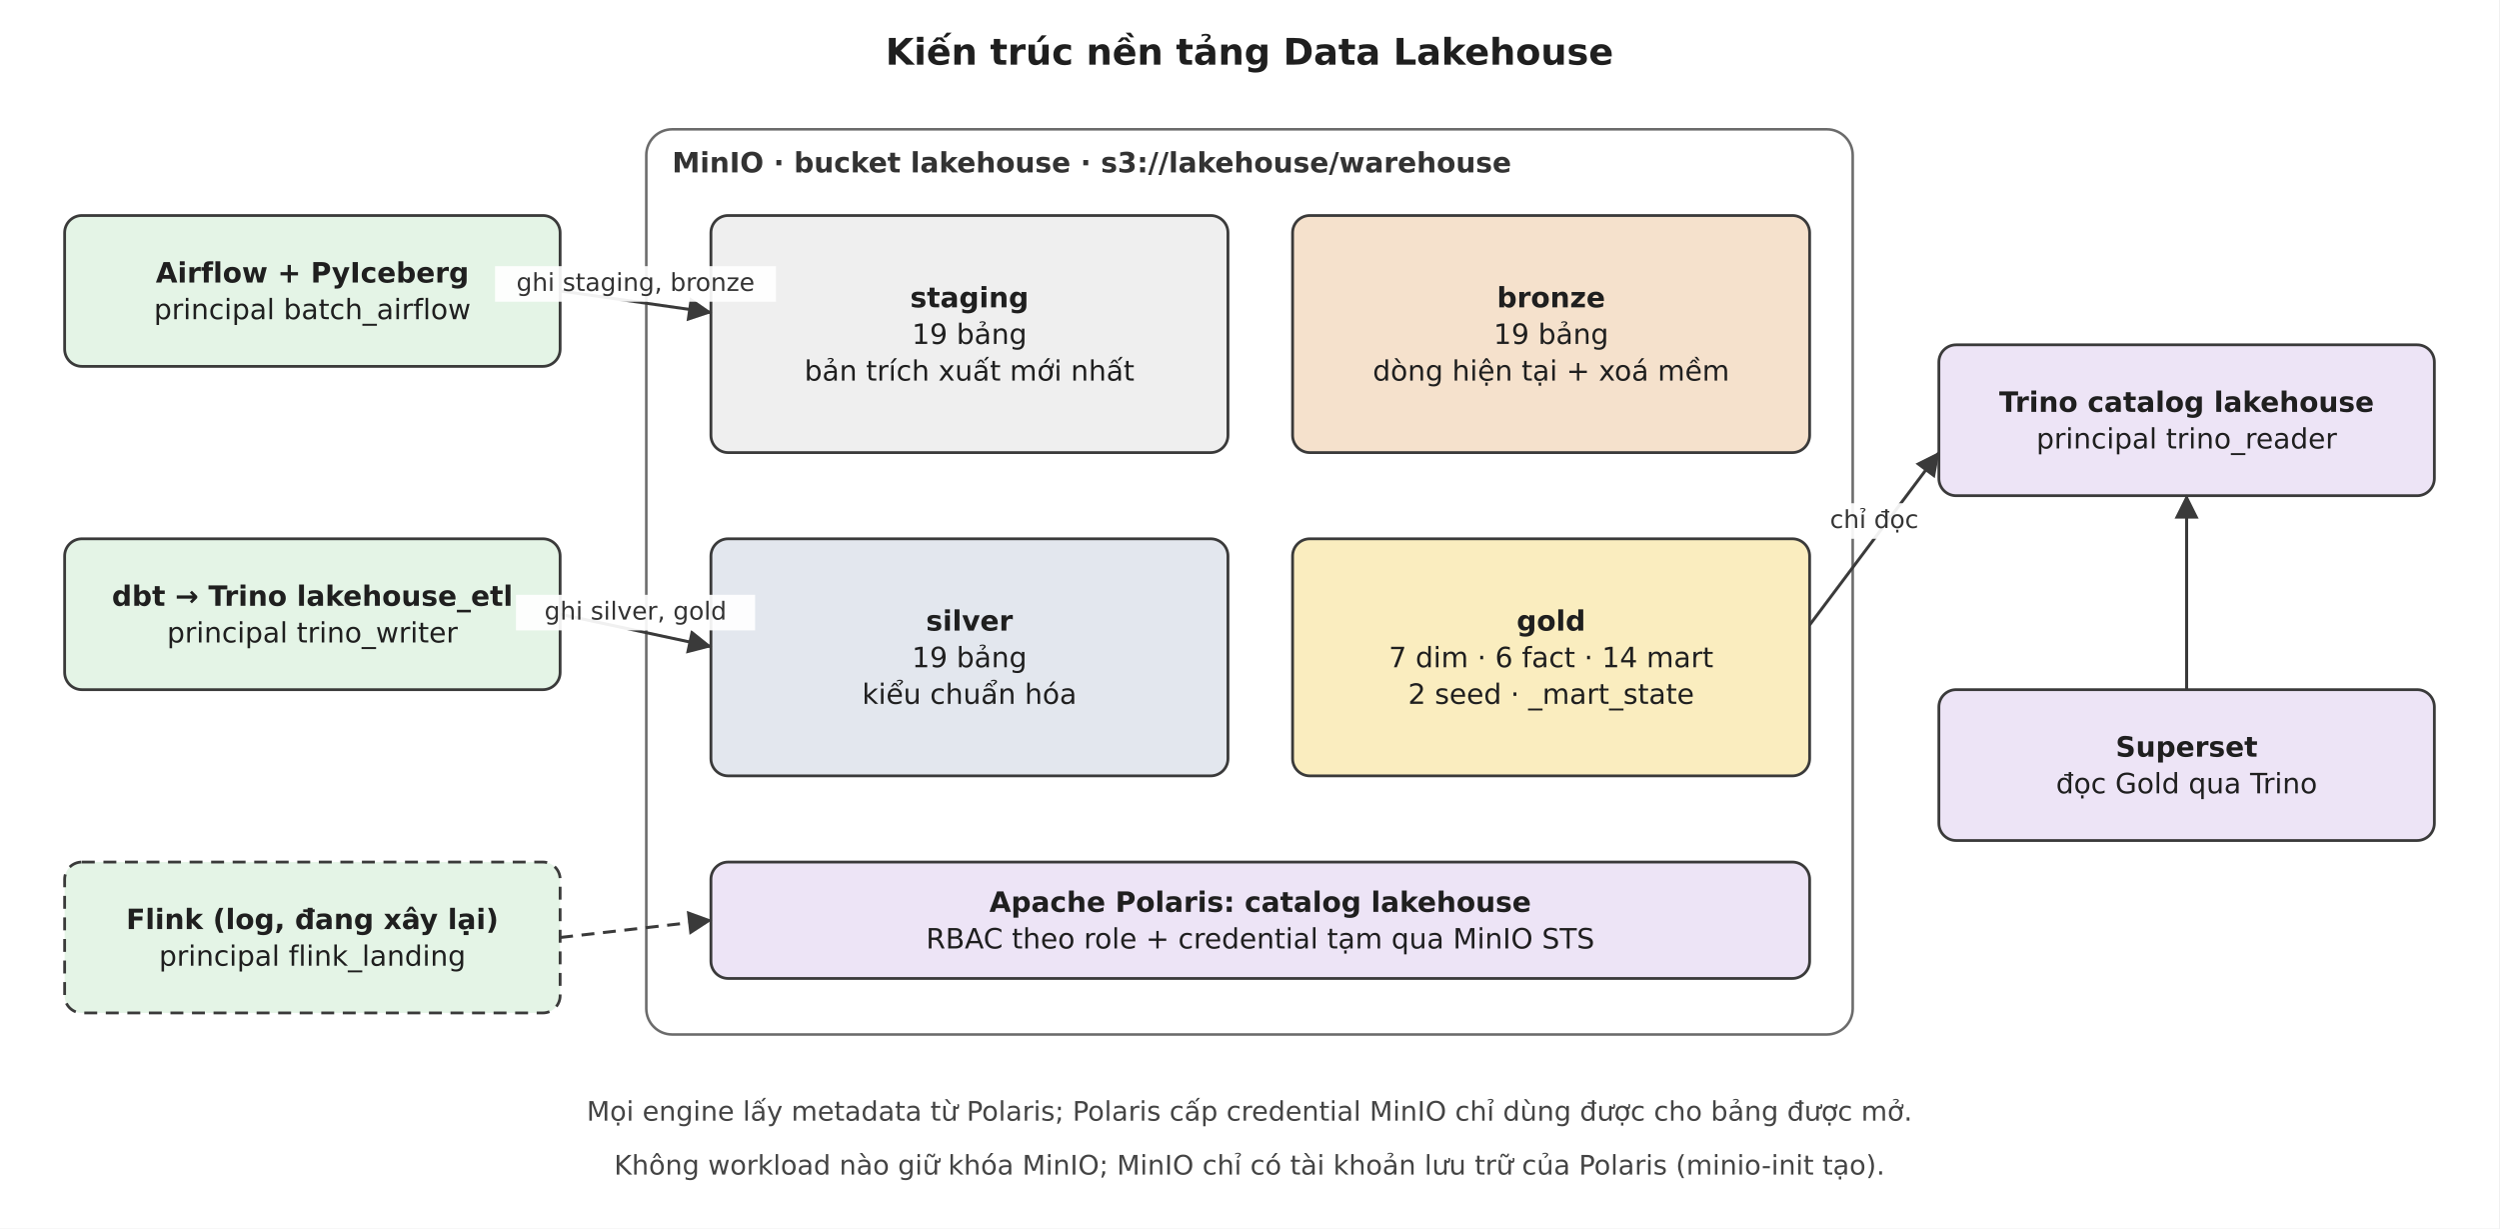
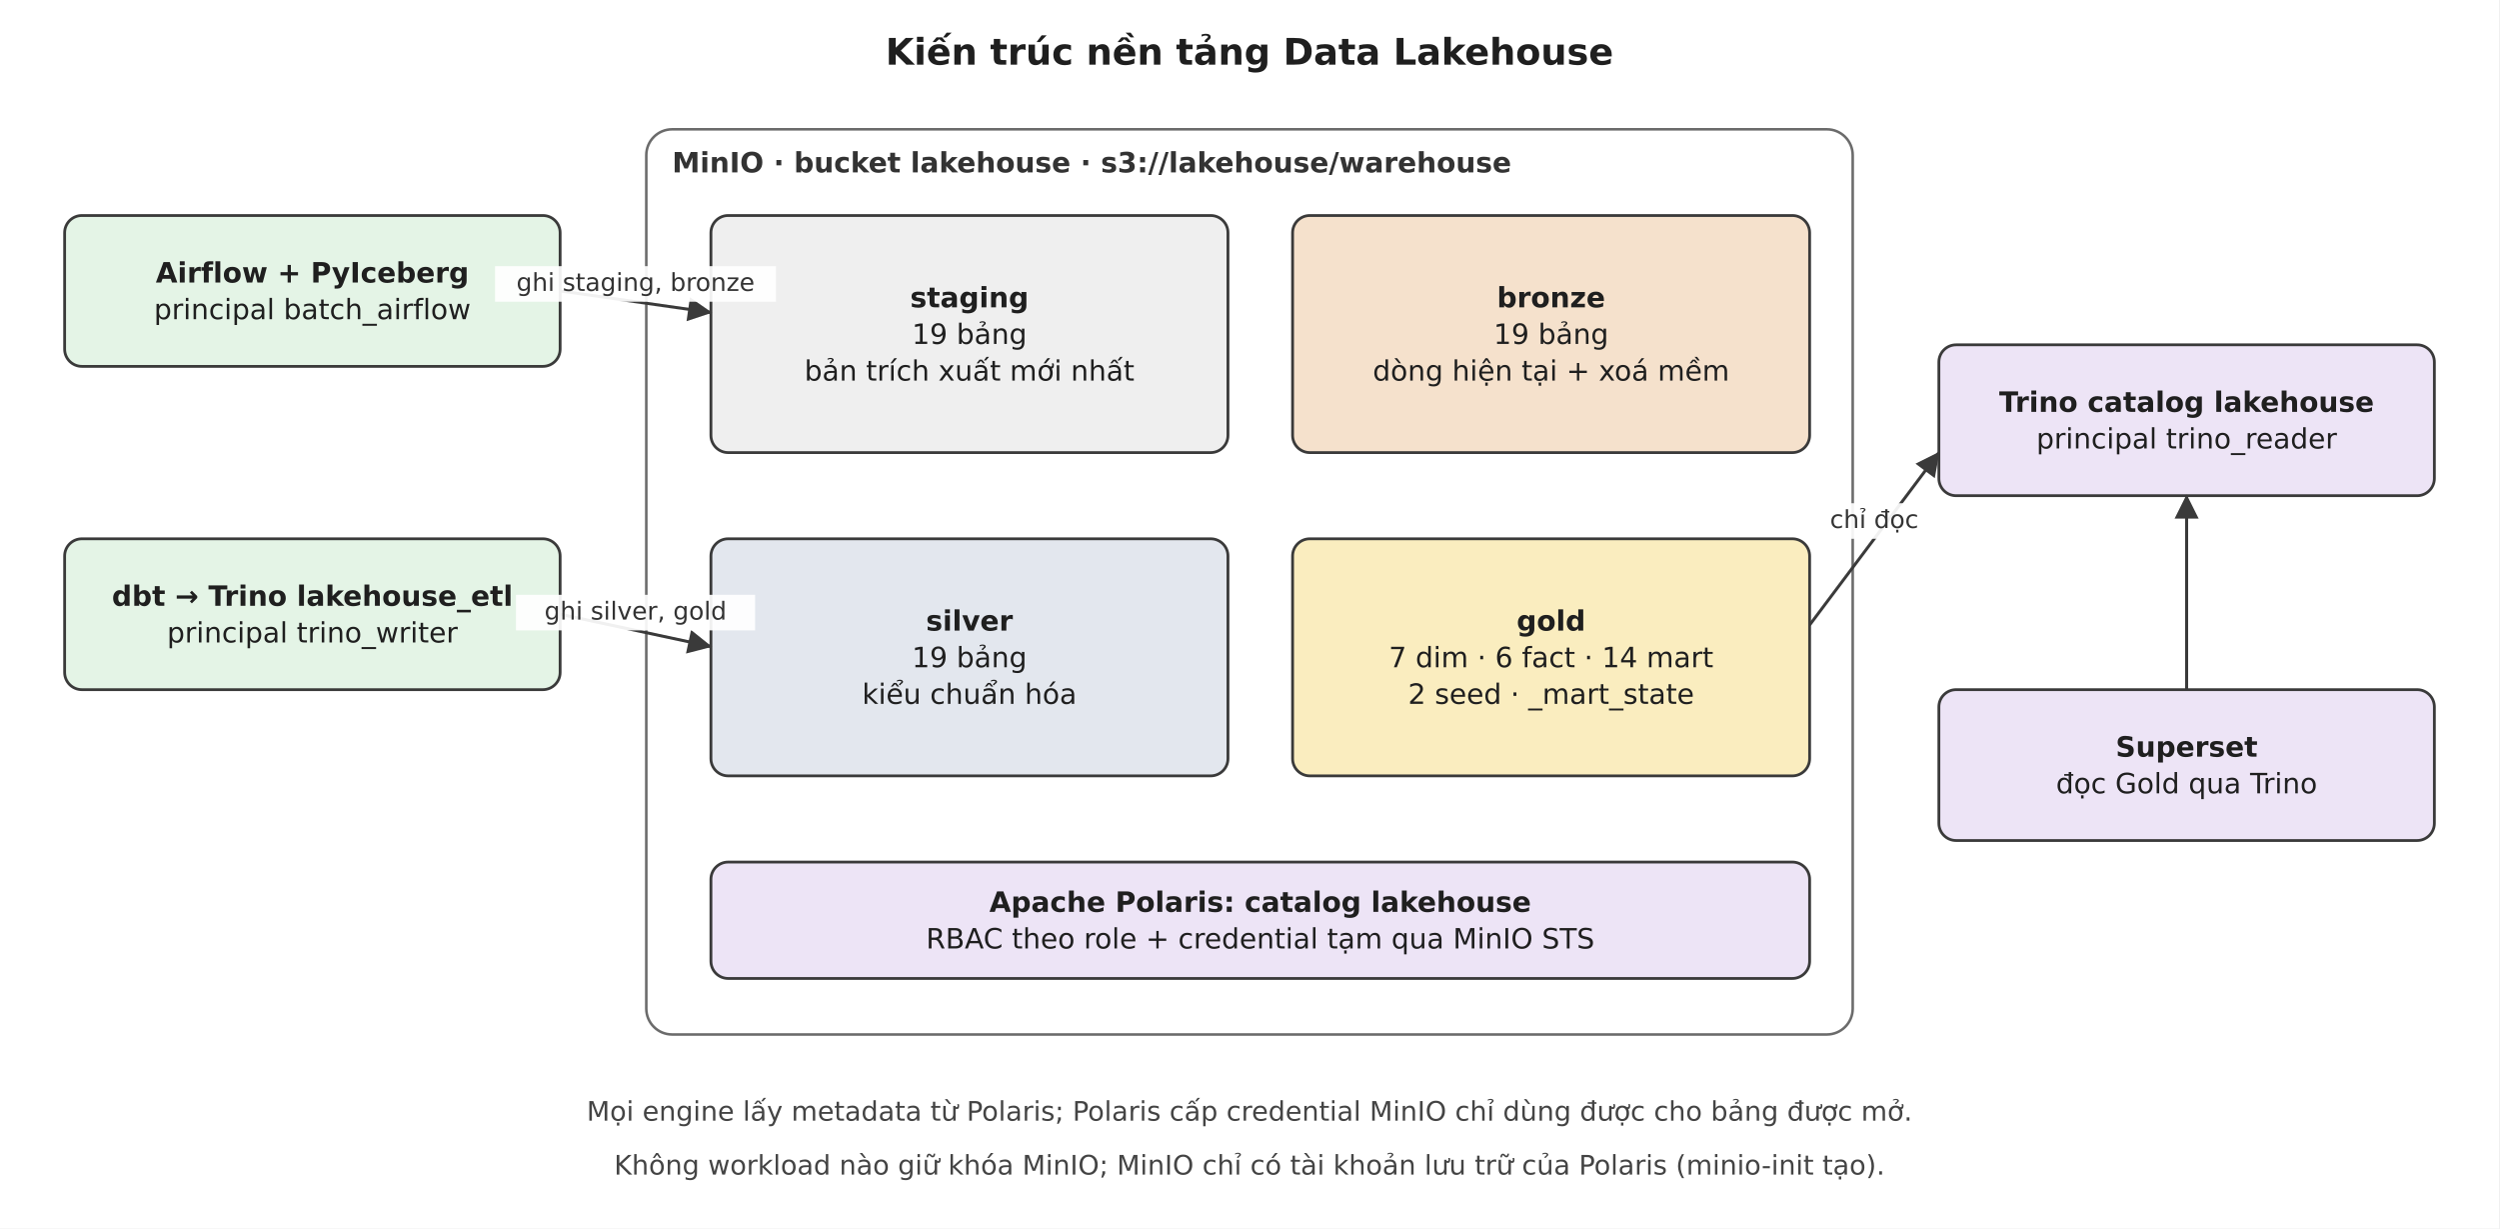
<svg xmlns="http://www.w3.org/2000/svg" width="1160" height="570" viewBox="0 0 1160 570">
  <defs>
    <marker id="arrow" viewBox="0 0 10 10" refX="9.5" refY="5" markerWidth="8" markerHeight="8" orient="auto-start-reverse">
      <path d="M 0 0 L 10 5 L 0 10 z" fill="#3A3A3A" />
    </marker>
    <marker id="arrow-start" viewBox="0 0 10 10" refX="0.5" refY="5" markerWidth="8" markerHeight="8" orient="auto">
      <path d="M 10 0 L 0 5 L 10 10 z" fill="#3A3A3A" />
    </marker>
  </defs>
  <rect width="100%" height="100%" fill="#FFFFFF" />
  <text x="580.0" y="30.0" font-family="DejaVu Sans, Arial, Helvetica, sans-serif" font-size="17" font-weight="bold" text-anchor="middle" fill="#1F1F1F">Kiến trúc nền tảng Data Lakehouse</text>
  <rect x="300" y="60" width="560" height="420" rx="12" fill="#FFFFFF" fill-opacity="0.45" stroke="#6B6B6B" stroke-width="1.2" />
  <text x="312.0" y="80.0" font-family="DejaVu Sans, Arial, Helvetica, sans-serif" font-size="13" font-weight="bold" text-anchor="start" fill="#333333">MinIO · bucket lakehouse · s3://lakehouse/warehouse</text>
  <rect x="330" y="100" width="240" height="110" rx="8" fill="#EFEFEF" stroke="#3A3A3A" stroke-width="1.3" />
  <text x="450.0" y="142.6" font-family="DejaVu Sans, Arial, Helvetica, sans-serif" font-size="13" font-weight="bold" text-anchor="middle" fill="#1F1F1F">staging</text>
  <text x="450.0" y="159.6" font-family="DejaVu Sans, Arial, Helvetica, sans-serif" font-size="13" font-weight="normal" text-anchor="middle" fill="#1F1F1F">19 bảng</text>
  <text x="450.0" y="176.6" font-family="DejaVu Sans, Arial, Helvetica, sans-serif" font-size="13" font-weight="normal" text-anchor="middle" fill="#1F1F1F">bản trích xuất mới nhất</text>
  <rect x="600" y="100" width="240" height="110" rx="8" fill="#F5E1CC" stroke="#3A3A3A" stroke-width="1.3" />
  <text x="720.0" y="142.6" font-family="DejaVu Sans, Arial, Helvetica, sans-serif" font-size="13" font-weight="bold" text-anchor="middle" fill="#1F1F1F">bronze</text>
  <text x="720.0" y="159.6" font-family="DejaVu Sans, Arial, Helvetica, sans-serif" font-size="13" font-weight="normal" text-anchor="middle" fill="#1F1F1F">19 bảng</text>
  <text x="720.0" y="176.6" font-family="DejaVu Sans, Arial, Helvetica, sans-serif" font-size="13" font-weight="normal" text-anchor="middle" fill="#1F1F1F">dòng hiện tại + xoá mềm</text>
  <rect x="330" y="250" width="240" height="110" rx="8" fill="#E3E7EE" stroke="#3A3A3A" stroke-width="1.3" />
  <text x="450.0" y="292.6" font-family="DejaVu Sans, Arial, Helvetica, sans-serif" font-size="13" font-weight="bold" text-anchor="middle" fill="#1F1F1F">silver</text>
  <text x="450.0" y="309.6" font-family="DejaVu Sans, Arial, Helvetica, sans-serif" font-size="13" font-weight="normal" text-anchor="middle" fill="#1F1F1F">19 bảng</text>
  <text x="450.0" y="326.6" font-family="DejaVu Sans, Arial, Helvetica, sans-serif" font-size="13" font-weight="normal" text-anchor="middle" fill="#1F1F1F">kiểu chuẩn hóa</text>
  <rect x="600" y="250" width="240" height="110" rx="8" fill="#FAEDBF" stroke="#3A3A3A" stroke-width="1.3" />
  <text x="720.0" y="292.6" font-family="DejaVu Sans, Arial, Helvetica, sans-serif" font-size="13" font-weight="bold" text-anchor="middle" fill="#1F1F1F">gold</text>
  <text x="720.0" y="309.6" font-family="DejaVu Sans, Arial, Helvetica, sans-serif" font-size="13" font-weight="normal" text-anchor="middle" fill="#1F1F1F">7 dim · 6 fact · 14 mart</text>
  <text x="720.0" y="326.6" font-family="DejaVu Sans, Arial, Helvetica, sans-serif" font-size="13" font-weight="normal" text-anchor="middle" fill="#1F1F1F">2 seed · _mart_state</text>
  <rect x="330" y="400" width="510" height="54" rx="8" fill="#EDE4F6" stroke="#3A3A3A" stroke-width="1.3" />
  <text x="585.0" y="423.1" font-family="DejaVu Sans, Arial, Helvetica, sans-serif" font-size="13" font-weight="bold" text-anchor="middle" fill="#1F1F1F">Apache Polaris: catalog lakehouse</text>
  <text x="585.0" y="440.1" font-family="DejaVu Sans, Arial, Helvetica, sans-serif" font-size="13" font-weight="normal" text-anchor="middle" fill="#1F1F1F">RBAC theo role + credential tạm qua MinIO STS</text>
  <rect x="30" y="100" width="230" height="70" rx="8" fill="#E4F4E6" stroke="#3A3A3A" stroke-width="1.3" />
  <text x="145.0" y="131.1" font-family="DejaVu Sans, Arial, Helvetica, sans-serif" font-size="13" font-weight="bold" text-anchor="middle" fill="#1F1F1F">Airflow + PyIceberg</text>
  <text x="145.0" y="148.1" font-family="DejaVu Sans, Arial, Helvetica, sans-serif" font-size="13" font-weight="normal" text-anchor="middle" fill="#1F1F1F">principal batch_airflow</text>
  <rect x="30" y="250" width="230" height="70" rx="8" fill="#E4F4E6" stroke="#3A3A3A" stroke-width="1.3" />
  <text x="145.0" y="281.1" font-family="DejaVu Sans, Arial, Helvetica, sans-serif" font-size="13" font-weight="bold" text-anchor="middle" fill="#1F1F1F">dbt → Trino lakehouse_etl</text>
  <text x="145.0" y="298.1" font-family="DejaVu Sans, Arial, Helvetica, sans-serif" font-size="13" font-weight="normal" text-anchor="middle" fill="#1F1F1F">principal trino_writer</text>
-   <rect x="30" y="400" width="230" height="70" rx="8" fill="#E4F4E6" stroke="#3A3A3A" stroke-width="1.3" stroke-dasharray="6 4" />
-   <text x="145.0" y="431.1" font-family="DejaVu Sans, Arial, Helvetica, sans-serif" font-size="13" font-weight="bold" text-anchor="middle" fill="#1F1F1F">Flink (log, đang xây lại)</text>
-   <text x="145.0" y="448.1" font-family="DejaVu Sans, Arial, Helvetica, sans-serif" font-size="13" font-weight="normal" text-anchor="middle" fill="#1F1F1F">principal flink_landing</text>
  <rect x="900" y="160" width="230" height="70" rx="8" fill="#EDE4F6" stroke="#3A3A3A" stroke-width="1.3" />
  <text x="1015.0" y="191.1" font-family="DejaVu Sans, Arial, Helvetica, sans-serif" font-size="13" font-weight="bold" text-anchor="middle" fill="#1F1F1F">Trino catalog lakehouse</text>
  <text x="1015.0" y="208.1" font-family="DejaVu Sans, Arial, Helvetica, sans-serif" font-size="13" font-weight="normal" text-anchor="middle" fill="#1F1F1F">principal trino_reader</text>
  <rect x="900" y="320" width="230" height="70" rx="8" fill="#EDE4F6" stroke="#3A3A3A" stroke-width="1.3" />
  <text x="1015.0" y="351.1" font-family="DejaVu Sans, Arial, Helvetica, sans-serif" font-size="13" font-weight="bold" text-anchor="middle" fill="#1F1F1F">Superset</text>
  <text x="1015.0" y="368.1" font-family="DejaVu Sans, Arial, Helvetica, sans-serif" font-size="13" font-weight="normal" text-anchor="middle" fill="#1F1F1F">đọc Gold qua Trino</text>
  <line x1="260.0" y1="135.0" x2="330.0" y2="145.0" stroke="#3A3A3A" stroke-width="1.4" marker-end="url(#arrow)" />
  <rect x="229.8" y="123.5" width="130.4" height="16.5" fill="#FFFFFF" fill-opacity="0.92" />
  <text x="295.0" y="135.0" font-family="DejaVu Sans, Arial, Helvetica, sans-serif" font-size="11.5" font-weight="normal" text-anchor="middle" fill="#333333">ghi staging, bronze</text>
  <line x1="260.0" y1="285.0" x2="330.0" y2="300.0" stroke="#3A3A3A" stroke-width="1.4" marker-end="url(#arrow)" />
  <rect x="239.5" y="276.0" width="111.0" height="16.5" fill="#FFFFFF" fill-opacity="0.92" />
  <text x="295.0" y="287.5" font-family="DejaVu Sans, Arial, Helvetica, sans-serif" font-size="11.5" font-weight="normal" text-anchor="middle" fill="#333333">ghi silver, gold</text>
-   <line x1="260.0" y1="435.0" x2="330.0" y2="427.0" stroke="#3A3A3A" stroke-width="1.4" stroke-dasharray="6 4" marker-end="url(#arrow)" />
  <line x1="840.0" y1="290.0" x2="900.0" y2="210.0" stroke="#3A3A3A" stroke-width="1.4" marker-end="url(#arrow)" />
  <rect x="843.5" y="233.5" width="53.1" height="16.5" fill="#FFFFFF" fill-opacity="0.92" />
  <text x="870.0" y="245.0" font-family="DejaVu Sans, Arial, Helvetica, sans-serif" font-size="11.5" font-weight="normal" text-anchor="middle" fill="#333333">chỉ đọc</text>
  <line x1="1015.0" y1="320.0" x2="1015.0" y2="230.0" stroke="#3A3A3A" stroke-width="1.4" marker-end="url(#arrow)" />
  <text x="580.0" y="520.0" font-family="DejaVu Sans, Arial, Helvetica, sans-serif" font-size="12.5" font-weight="normal" text-anchor="middle" fill="#444444">Mọi engine lấy metadata từ Polaris; Polaris cấp credential MinIO chỉ dùng được cho bảng được mở.</text>
  <text x="580.0" y="545.0" font-family="DejaVu Sans, Arial, Helvetica, sans-serif" font-size="12.5" font-weight="normal" text-anchor="middle" fill="#444444">Không workload nào giữ khóa MinIO; MinIO chỉ có tài khoản lưu trữ của Polaris (minio-init tạo).</text>
</svg>
